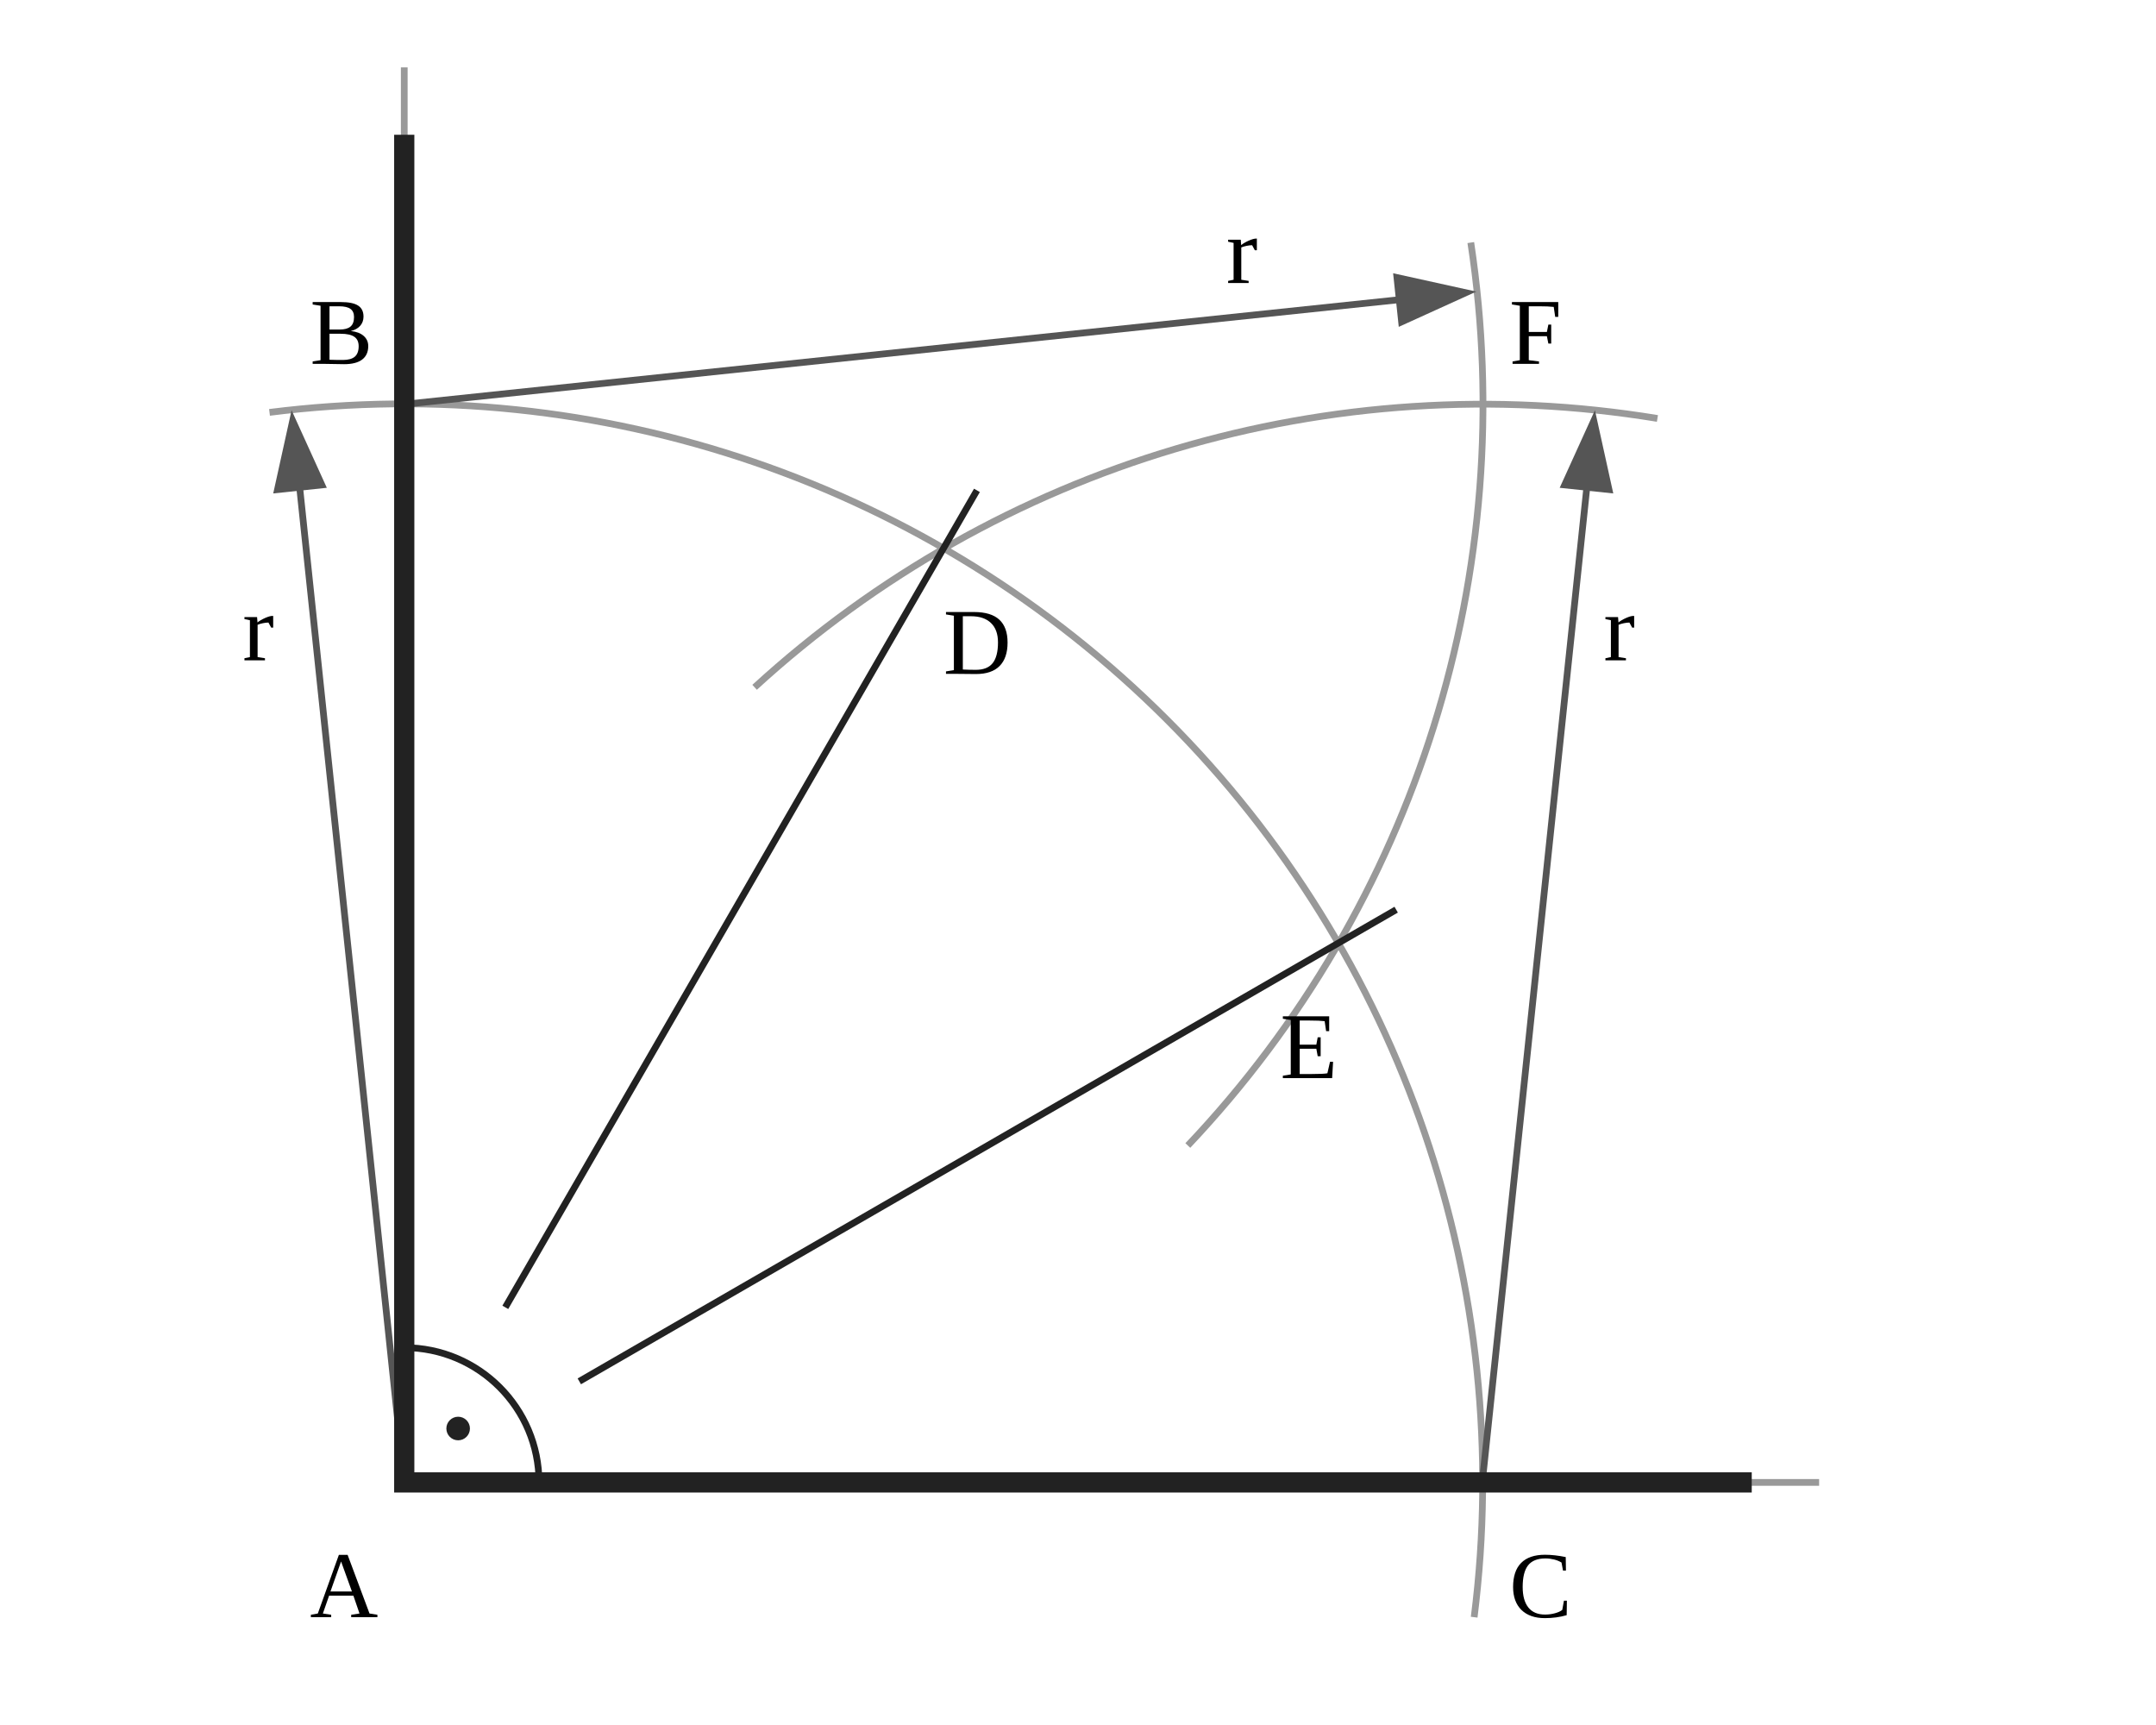
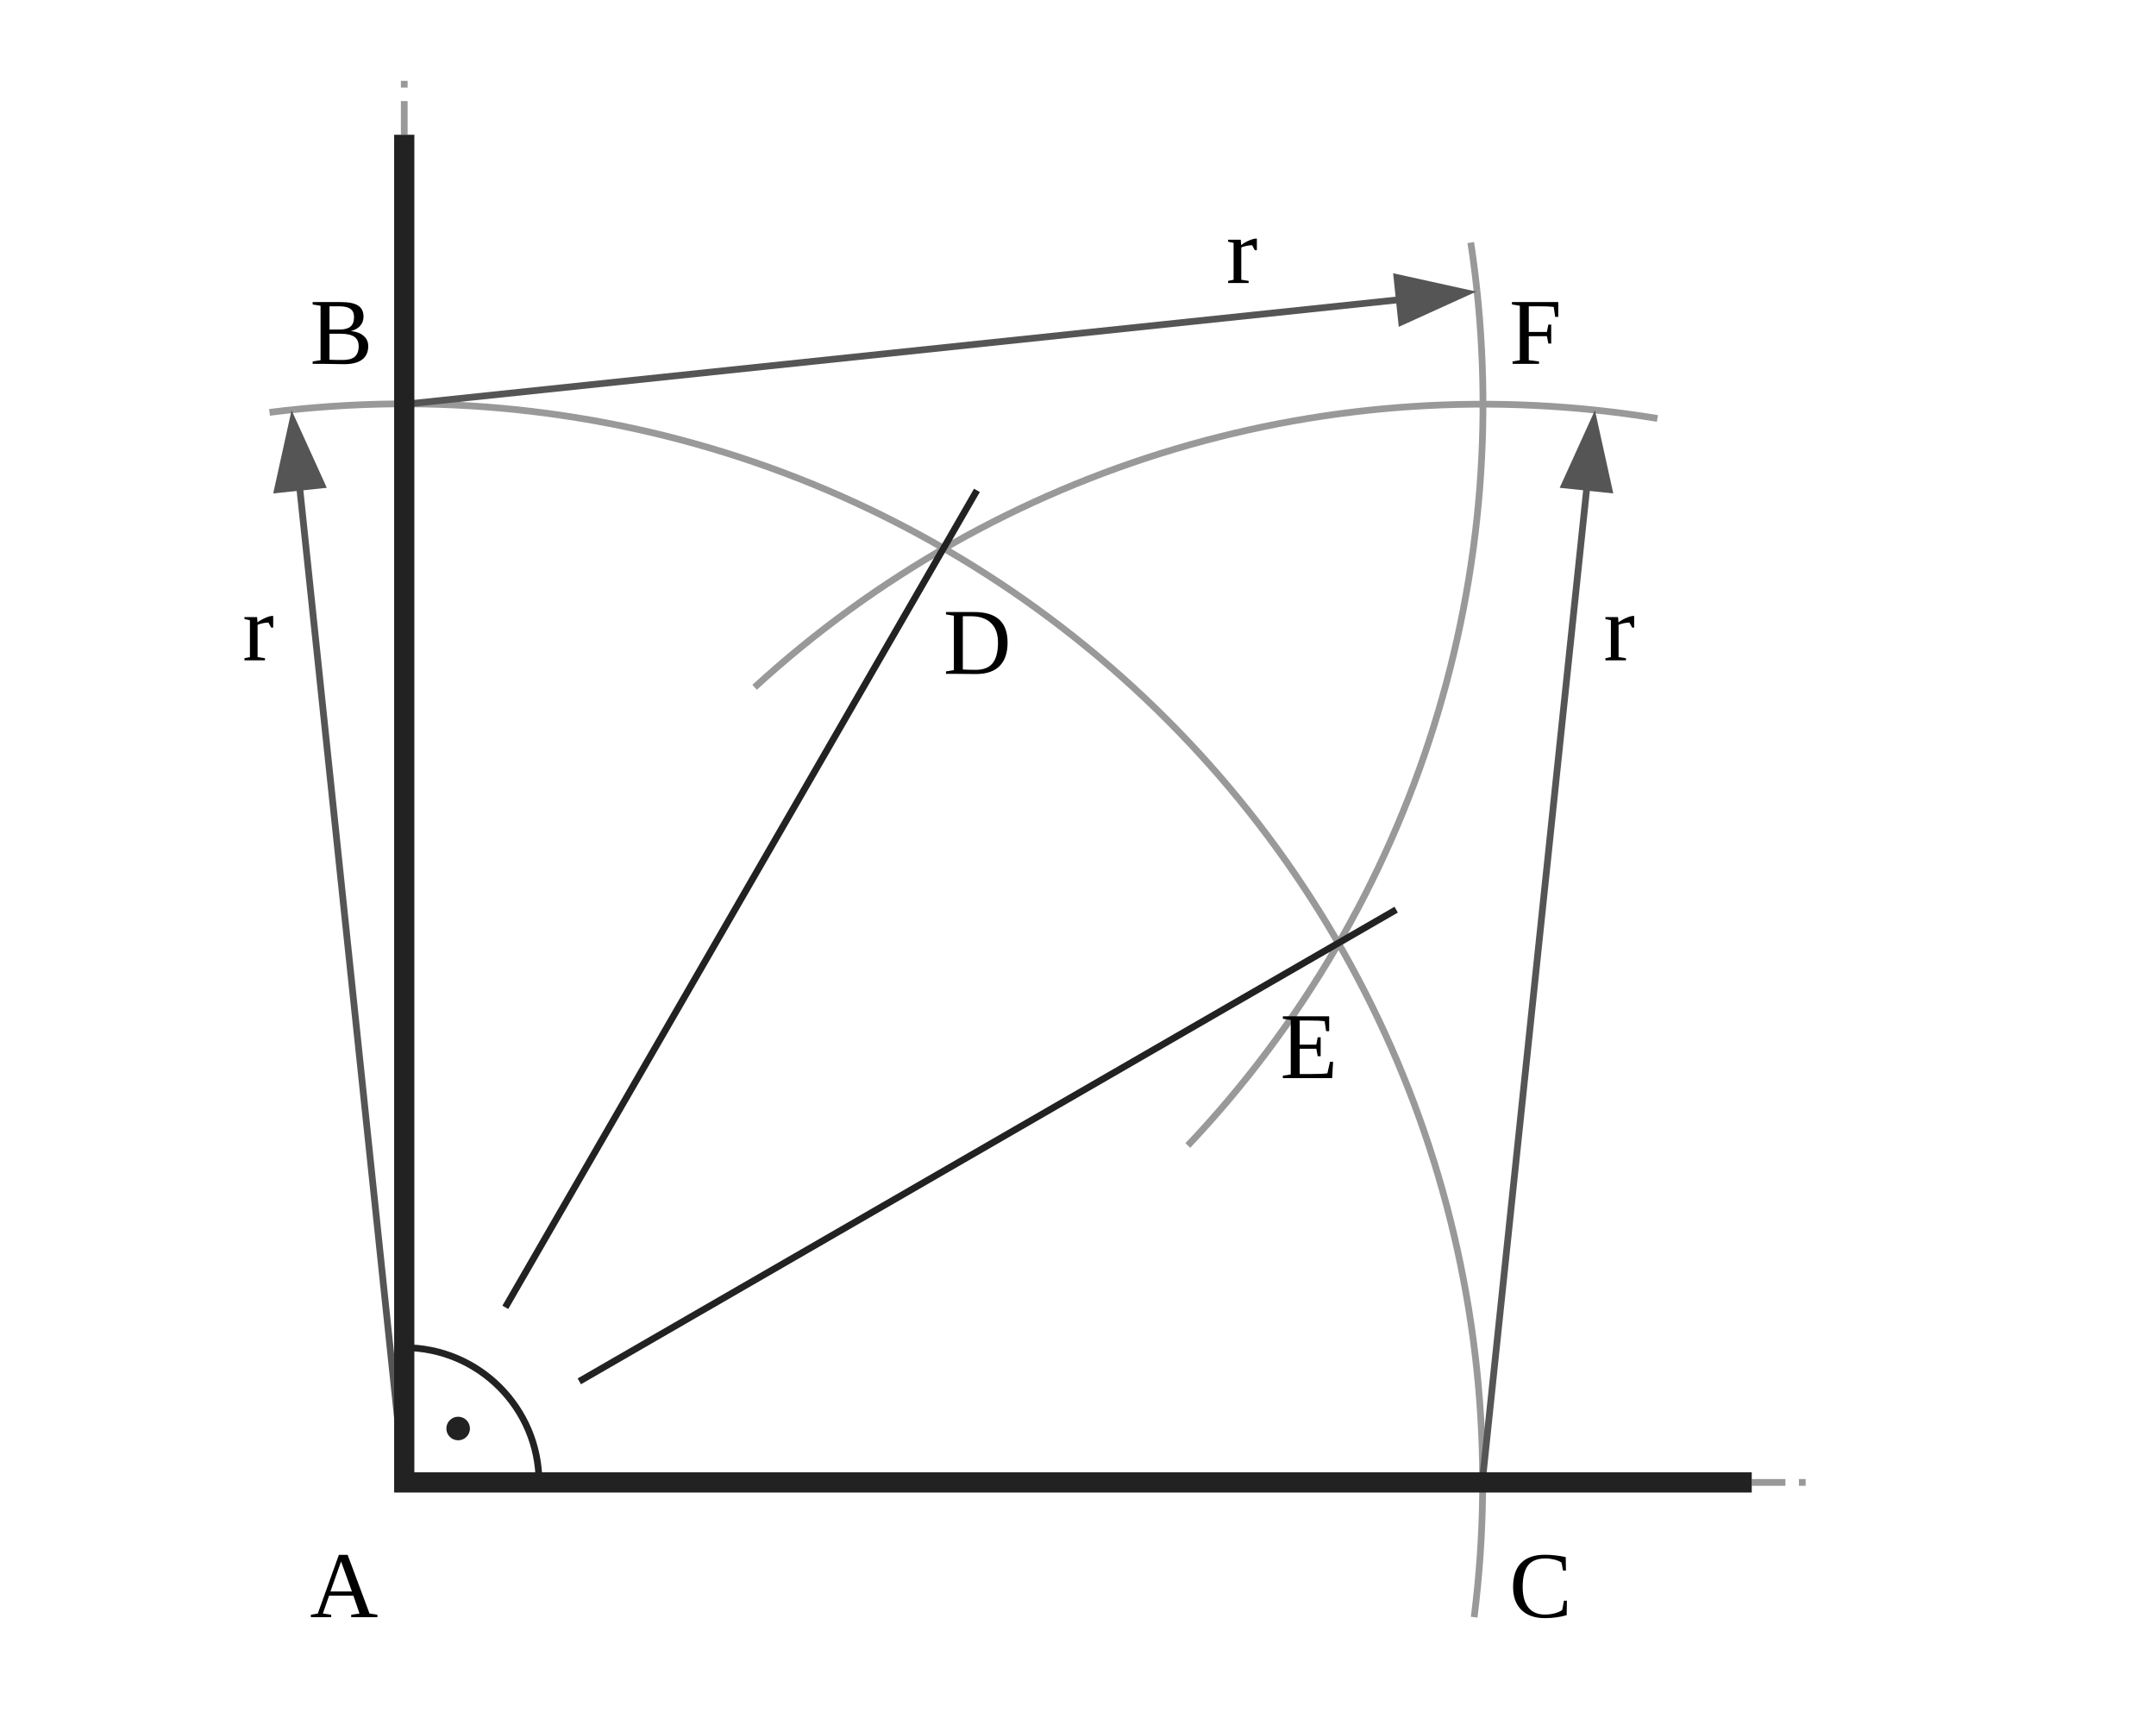
<svg xmlns="http://www.w3.org/2000/svg" width="320" height="256" viewBox="0 0 320 256">
  <style type="text/css">
  
  .eyes { fill: #999; stroke: none; }
  .helpline { fill: none; stroke-width: 1px; stroke: #999; }
  .radii { fill: none; stroke-width: 1px; stroke: #555; }
  .arrowhead { fill: #555; stroke: none; }
  .constructor { fill: none; stroke-width: 1px; stroke: #222; }
  .constructor-filled { fill: #222; stroke: none; }
  .result { fill: none; stroke-width: 3px; stroke: #222; }
  text { color: #222; font-size: 14px; }
  
 </style>
  <g>
    <g>
-       <line class="helpline" x1="60" y1="220" x2="270" y2="220" />
-       <line class="helpline" x1="60" y1="220" x2="60" y2="10" />
+       <line class="helpline" x1="60" y1="220" x2="270" y2="220" stroke-dasharray="5 2 1 2" />
+       <line class="helpline" x1="60" y1="220" x2="60" y2="10" stroke-dasharray="5 2 1 2" />
    </g>
    <g>
      <g>
        <text x="46" y="240">A</text>
        <path class="helpline" d="M 40 61.2 A 160 160 180 0 1 218.8 240" />
        <g>
          <g transform="rotate(84, 60, 220)">
            <line class="radii" x1="60" y1="220" x2="-97" y2="220" />
            <polygon class="arrowhead" points="-100,220 -88,216 -88,224" />
          </g>
          <text x="36" y="98">r</text>
        </g>
      </g>
      <g>
        <text x="46" y="54">B</text>
        <path class="helpline" d="M 218.3 36 A 160 160 180 0 1 176.3 170" />
        <g>
          <g transform="rotate(174, 60, 60)">
            <line class="radii" x1="60" y1="60" x2="-97" y2="60" />
            <polygon class="arrowhead" points="-100,60 -88,56 -88,64" />
          </g>
          <text x="182" y="42">r</text>
        </g>
      </g>
      <g>
        <text x="224" y="240">C</text>
        <path class="helpline" d="M 112 102 A 160 160 180 0 1 246 62.1" />
        <g>
          <g transform="rotate(96, 220, 220)">
            <line class="radii" x1="220" y1="220" x2="63" y2="220" />
            <polygon class="arrowhead" points="60,220 72,216 72,224" />
          </g>
          <text x="238" y="98">r</text>
        </g>
      </g>
      <g>
        <text x="140" y="100">D</text>
        <text x="190" y="160">E</text>
        <text x="224" y="54">F</text>
      </g>
    </g>
    <g>
      <path class="constructor" d="M 60 200 A 20 20 180 0 1 80 220" />
      <circle class="constructor-filled" cx="68" cy="212" r="1.75" />
    </g>
  </g>
  <g id="figure">
    <path class="result" d="M 60 20, 60 220, 260 220" />
    <g transform="rotate(30, 60, 220)">
      <line class="constructor" x1="60" y1="190" x2="60" y2="50" />
    </g>
    <g transform="rotate(60, 60, 220)">
      <line class="constructor" x1="60" y1="190" x2="60" y2="50" />
    </g>
  </g>
</svg>
